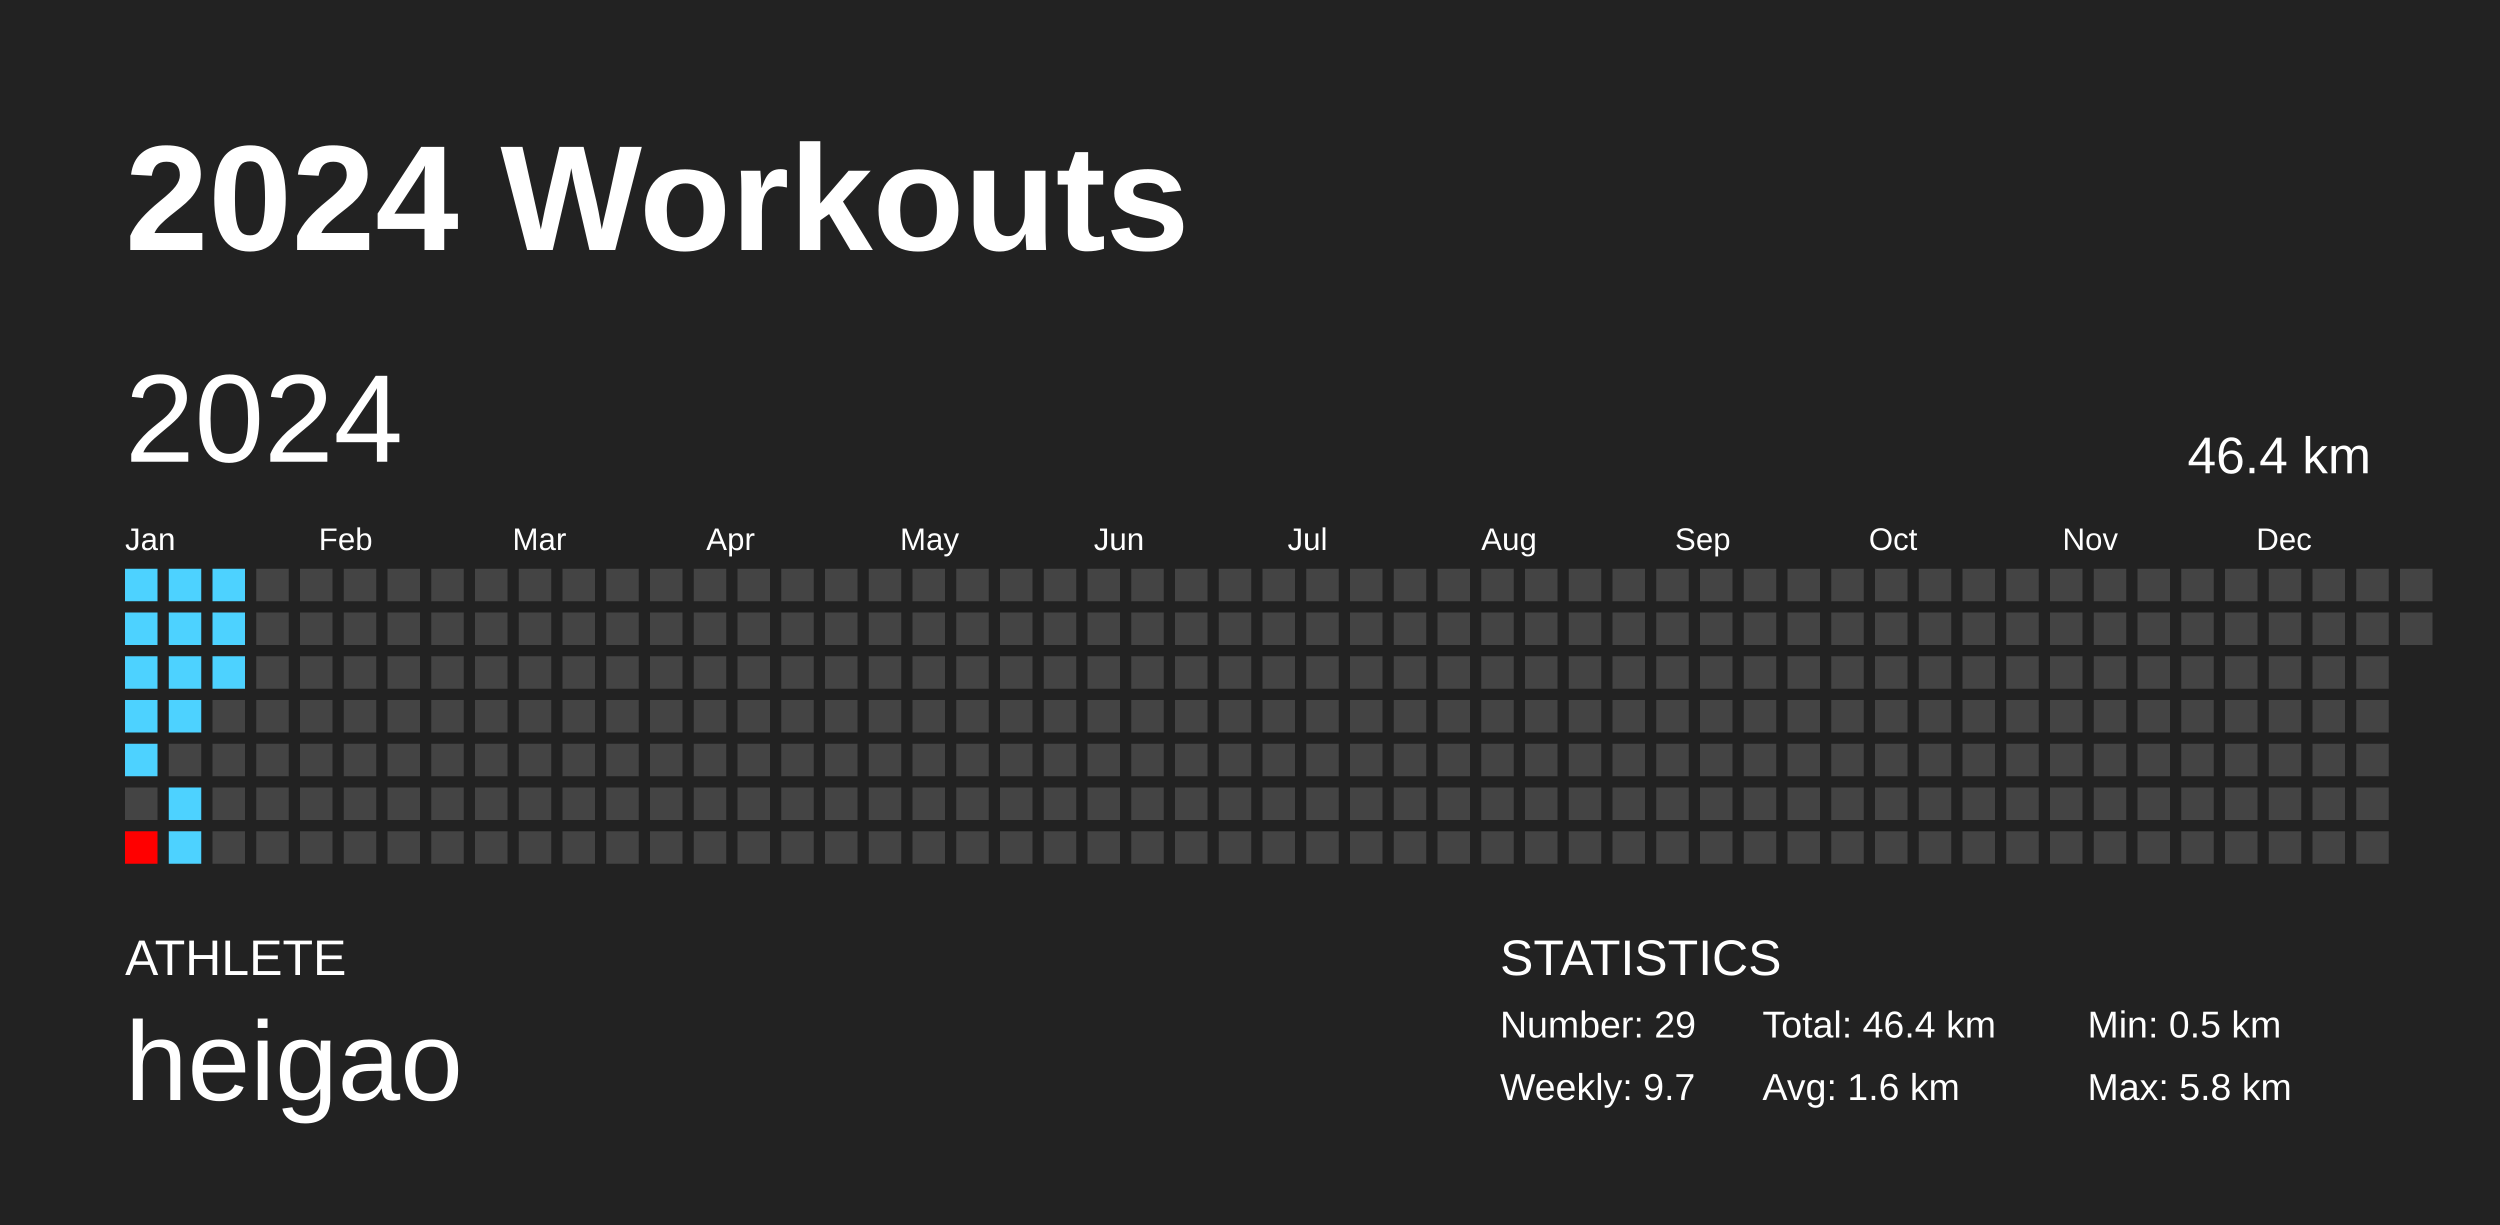
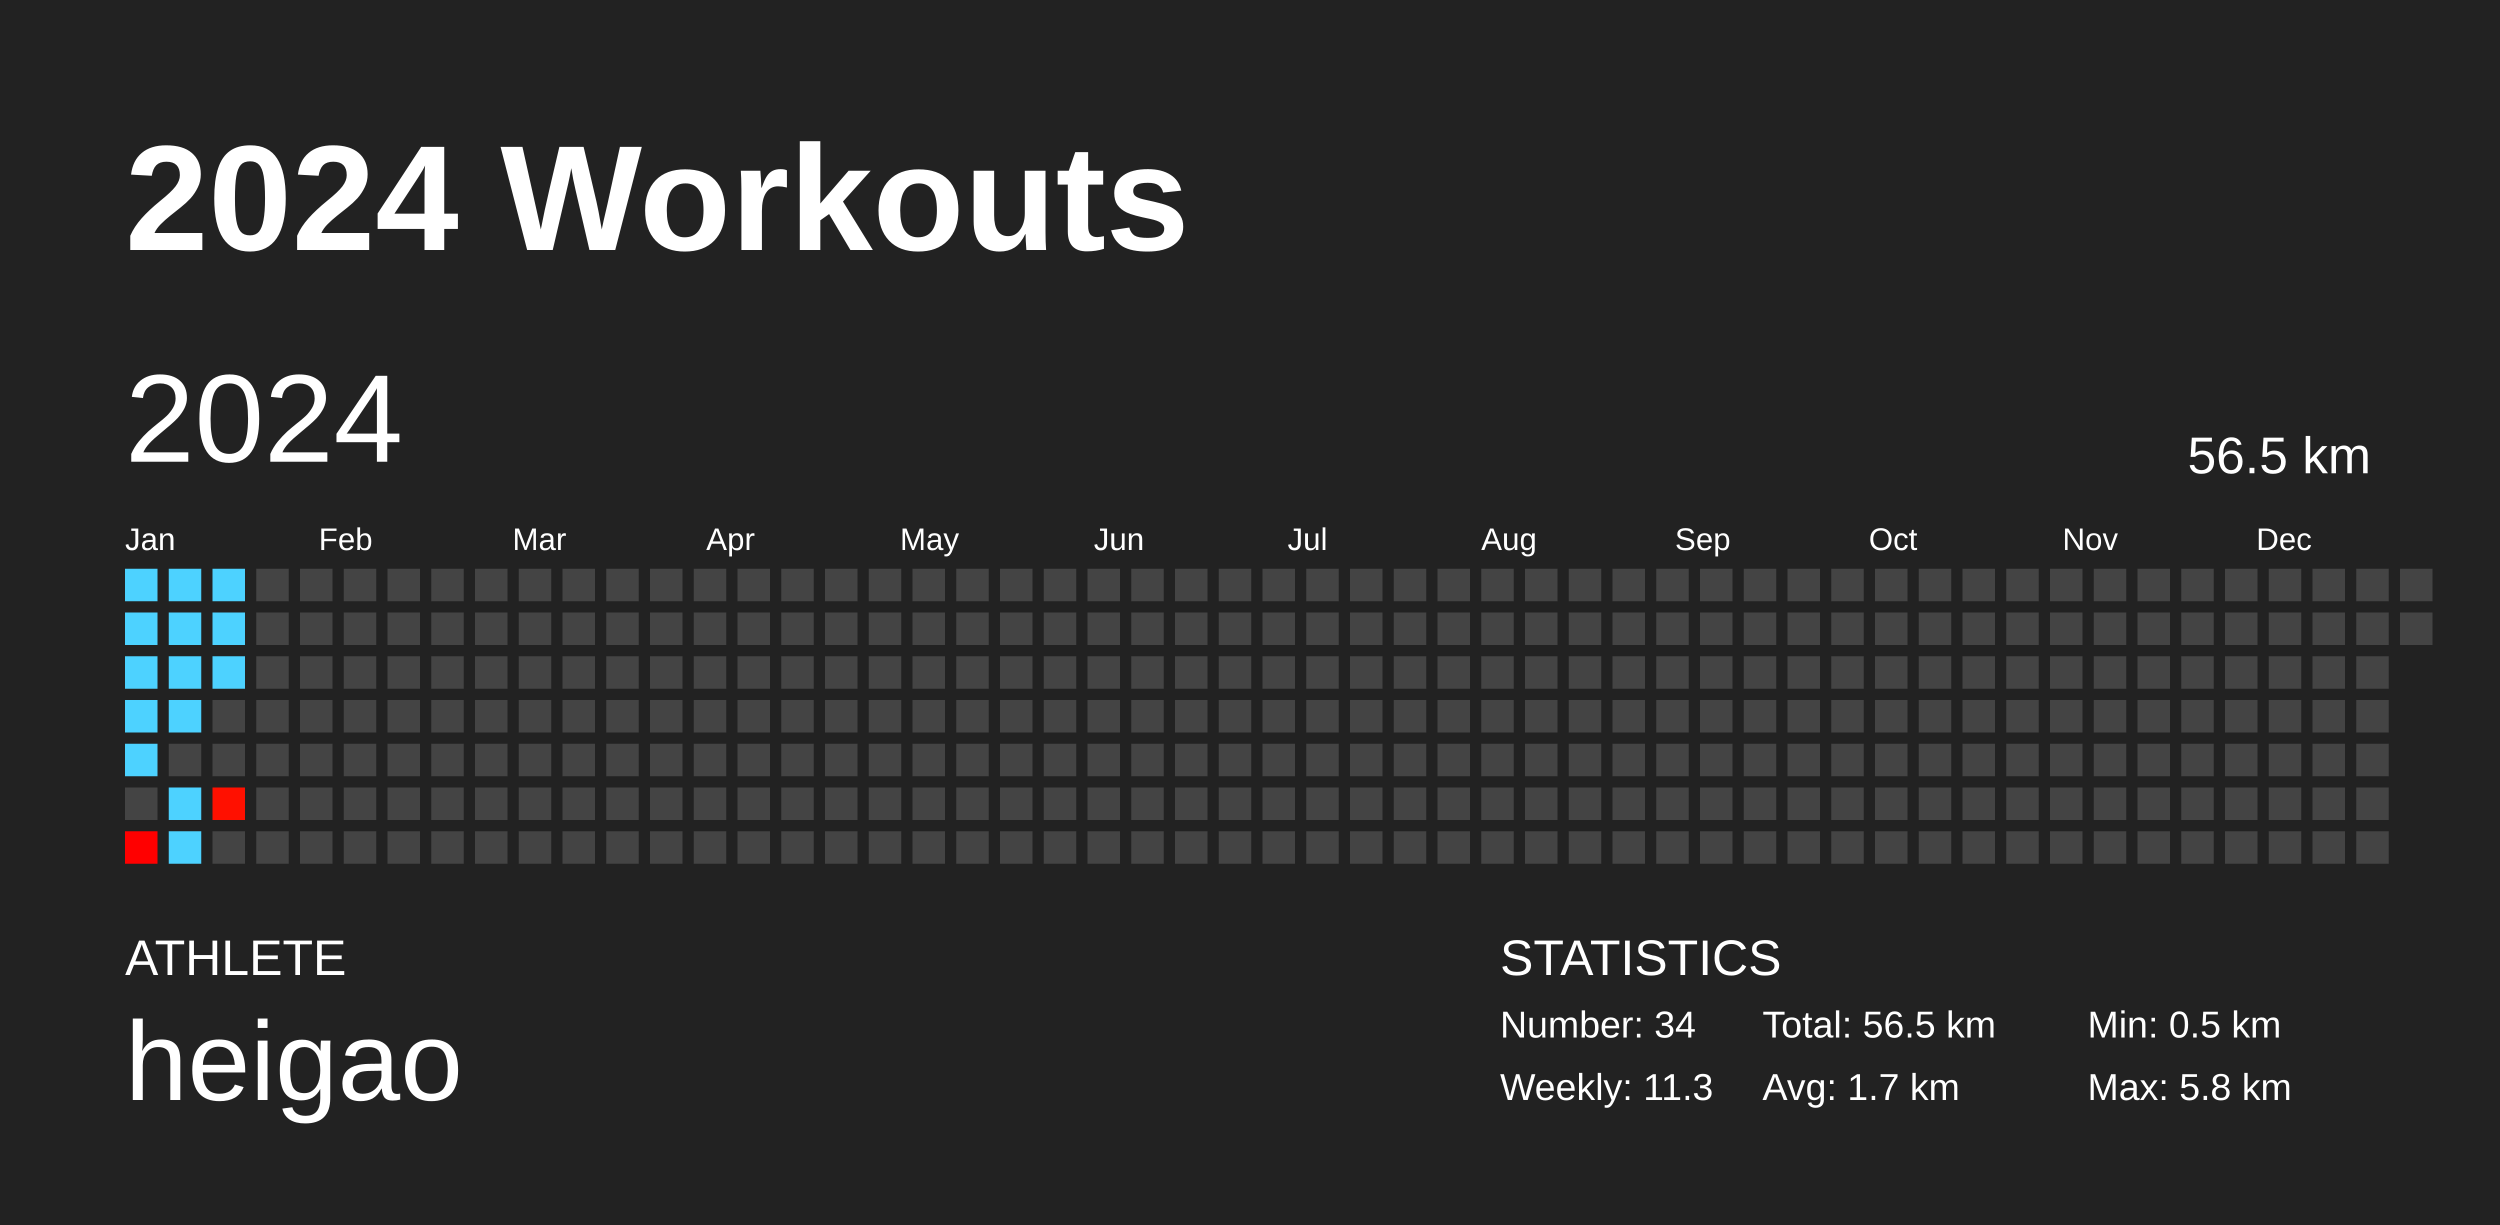
<svg xmlns="http://www.w3.org/2000/svg" baseProfile="full" height="98mm" version="1.1" viewBox="0,0,200,98" width="200mm">
  <defs />
  <rect fill="#222222" height="98" width="200" x="0" y="0" />
  <text fill="#FFFFFF" style="font-size:12px; font-family:Arial; font-weight:bold;" x="10" y="20">2024 Workouts</text>
  <text fill="#FFFFFF" style="font-size:4px; font-family:Arial" x="10" y="78">ATHLETE</text>
  <text fill="#FFFFFF" style="font-size:9px; font-family:Arial" x="10" y="88">heigao</text>
  <text fill="#FFFFFF" style="font-size:4px; font-family:Arial" x="120" y="78">STATISTICS</text>
-   <text fill="#FFFFFF" style="font-size:3px; font-family:Arial" x="120" y="83">Number: 29</text>
-   <text fill="#FFFFFF" style="font-size:3px; font-family:Arial" x="120" y="88">Weekly: 9.7</text>
-   <text fill="#FFFFFF" style="font-size:3px; font-family:Arial" x="141" y="83">Total: 46.4 km</text>
-   <text fill="#FFFFFF" style="font-size:3px; font-family:Arial" x="141" y="88">Avg: 1.6 km</text>
+   <text fill="#FFFFFF" style="font-size:3px; font-family:Arial" x="120" y="83">Number: 34</text>
+   <text fill="#FFFFFF" style="font-size:3px; font-family:Arial" x="120" y="88">Weekly: 11.3</text>
+   <text fill="#FFFFFF" style="font-size:3px; font-family:Arial" x="141" y="83">Total: 56.5 km</text>
+   <text fill="#FFFFFF" style="font-size:3px; font-family:Arial" x="141" y="88">Avg: 1.7 km</text>
  <text fill="#FFFFFF" style="font-size:3px; font-family:Arial" x="167" y="83">Min: 0.5 km</text>
  <text fill="#FFFFFF" style="font-size:3px; font-family:Arial" x="167" y="88">Max: 5.8 km</text>
  <text dominant-baseline="hanging" fill="#FFFFFF" style="font-size:10.0px; font-family:Arial;" x="10" y="30">2024</text>
-   <text dominant-baseline="hanging" fill="#FFFFFF" style="font-size:4.125px; font-family:Arial;" x="175" y="35">46.4 km</text>
+   <text dominant-baseline="hanging" fill="#FFFFFF" style="font-size:4.125px; font-family:Arial;" x="175" y="35">56.5 km</text>
  <text fill="#FFFFFF" style="font-size:2.5px; font-family:Arial" x="10.0" y="44">Jan</text>
  <text fill="#FFFFFF" style="font-size:2.5px; font-family:Arial" x="25.5" y="44">Feb</text>
  <text fill="#FFFFFF" style="font-size:2.5px; font-family:Arial" x="41.0" y="44">Mar</text>
  <text fill="#FFFFFF" style="font-size:2.5px; font-family:Arial" x="56.5" y="44">Apr</text>
  <text fill="#FFFFFF" style="font-size:2.5px; font-family:Arial" x="72.0" y="44">May</text>
  <text fill="#FFFFFF" style="font-size:2.5px; font-family:Arial" x="87.5" y="44">Jun</text>
  <text fill="#FFFFFF" style="font-size:2.5px; font-family:Arial" x="103.0" y="44">Jul</text>
  <text fill="#FFFFFF" style="font-size:2.5px; font-family:Arial" x="118.5" y="44">Aug</text>
  <text fill="#FFFFFF" style="font-size:2.5px; font-family:Arial" x="134.0" y="44">Sep</text>
  <text fill="#FFFFFF" style="font-size:2.5px; font-family:Arial" x="149.5" y="44">Oct</text>
  <text fill="#FFFFFF" style="font-size:2.5px; font-family:Arial" x="165.0" y="44">Nov</text>
  <text fill="#FFFFFF" style="font-size:2.5px; font-family:Arial" x="180.5" y="44">Dec</text>
  <rect fill="#4dd2ff" height="2.6" width="2.6" x="10.0" y="45.5" />
  <rect fill="#4dd2ff" height="2.6" width="2.6" x="10.0" y="49.0" />
  <rect fill="#4dd2ff" height="2.6" width="2.6" x="10.0" y="52.5" />
  <rect fill="#4dd2ff" height="2.6" width="2.6" x="10.0" y="56.0" />
  <rect fill="#4dd2ff" height="2.6" width="2.6" x="10.0" y="59.5" />
  <rect fill="#444444" height="2.6" width="2.6" x="10.0" y="63.0" />
  <rect fill="#ff0000" height="2.6" width="2.6" x="10.0" y="66.5" />
  <rect fill="#4dd2ff" height="2.6" width="2.6" x="13.5" y="45.5" />
  <rect fill="#4dd2ff" height="2.6" width="2.6" x="13.5" y="49.0" />
  <rect fill="#4dd2ff" height="2.6" width="2.6" x="13.5" y="52.5" />
  <rect fill="#4dd2ff" height="2.6" width="2.6" x="13.5" y="56.0" />
  <rect fill="#444444" height="2.6" width="2.6" x="13.5" y="59.5" />
  <rect fill="#4dd2ff" height="2.6" width="2.6" x="13.5" y="63.0" />
  <rect fill="#4dd2ff" height="2.6" width="2.6" x="13.5" y="66.5" />
  <rect fill="#4dd2ff" height="2.6" width="2.6" x="17.0" y="45.5" />
  <rect fill="#4dd2ff" height="2.6" width="2.6" x="17.0" y="49.0" />
  <rect fill="#4dd2ff" height="2.6" width="2.6" x="17.0" y="52.5" />
  <rect fill="#444444" height="2.6" width="2.6" x="17.0" y="56.0" />
  <rect fill="#444444" height="2.6" width="2.6" x="17.0" y="59.5" />
-   <rect fill="#444444" height="2.6" width="2.6" x="17.0" y="63.0" />
+   <rect fill="#ff1000" height="2.6" width="2.6" x="17.0" y="63.0" />
  <rect fill="#444444" height="2.6" width="2.6" x="17.0" y="66.5" />
  <rect fill="#444444" height="2.6" width="2.6" x="20.5" y="45.5" />
  <rect fill="#444444" height="2.6" width="2.6" x="20.5" y="49.0" />
  <rect fill="#444444" height="2.6" width="2.6" x="20.5" y="52.5" />
  <rect fill="#444444" height="2.6" width="2.6" x="20.5" y="56.0" />
  <rect fill="#444444" height="2.6" width="2.6" x="20.5" y="59.5" />
  <rect fill="#444444" height="2.6" width="2.6" x="20.5" y="63.0" />
  <rect fill="#444444" height="2.6" width="2.6" x="20.5" y="66.5" />
  <rect fill="#444444" height="2.6" width="2.6" x="24.0" y="45.5" />
  <rect fill="#444444" height="2.6" width="2.6" x="24.0" y="49.0" />
  <rect fill="#444444" height="2.6" width="2.6" x="24.0" y="52.5" />
  <rect fill="#444444" height="2.6" width="2.6" x="24.0" y="56.0" />
  <rect fill="#444444" height="2.6" width="2.6" x="24.0" y="59.5" />
  <rect fill="#444444" height="2.6" width="2.6" x="24.0" y="63.0" />
  <rect fill="#444444" height="2.6" width="2.6" x="24.0" y="66.5" />
  <rect fill="#444444" height="2.6" width="2.6" x="27.5" y="45.5" />
  <rect fill="#444444" height="2.6" width="2.6" x="27.5" y="49.0" />
  <rect fill="#444444" height="2.6" width="2.6" x="27.5" y="52.5" />
  <rect fill="#444444" height="2.6" width="2.6" x="27.5" y="56.0" />
  <rect fill="#444444" height="2.6" width="2.6" x="27.5" y="59.5" />
  <rect fill="#444444" height="2.6" width="2.6" x="27.5" y="63.0" />
  <rect fill="#444444" height="2.6" width="2.6" x="27.5" y="66.5" />
  <rect fill="#444444" height="2.6" width="2.6" x="31.0" y="45.5" />
  <rect fill="#444444" height="2.6" width="2.6" x="31.0" y="49.0" />
  <rect fill="#444444" height="2.6" width="2.6" x="31.0" y="52.5" />
  <rect fill="#444444" height="2.6" width="2.6" x="31.0" y="56.0" />
  <rect fill="#444444" height="2.6" width="2.6" x="31.0" y="59.5" />
  <rect fill="#444444" height="2.6" width="2.6" x="31.0" y="63.0" />
  <rect fill="#444444" height="2.6" width="2.6" x="31.0" y="66.5" />
  <rect fill="#444444" height="2.6" width="2.6" x="34.5" y="45.5" />
  <rect fill="#444444" height="2.6" width="2.6" x="34.5" y="49.0" />
  <rect fill="#444444" height="2.6" width="2.6" x="34.5" y="52.5" />
  <rect fill="#444444" height="2.6" width="2.6" x="34.5" y="56.0" />
  <rect fill="#444444" height="2.6" width="2.6" x="34.5" y="59.5" />
  <rect fill="#444444" height="2.6" width="2.6" x="34.5" y="63.0" />
  <rect fill="#444444" height="2.6" width="2.6" x="34.5" y="66.5" />
  <rect fill="#444444" height="2.6" width="2.6" x="38.0" y="45.5" />
  <rect fill="#444444" height="2.6" width="2.6" x="38.0" y="49.0" />
  <rect fill="#444444" height="2.6" width="2.6" x="38.0" y="52.5" />
  <rect fill="#444444" height="2.6" width="2.6" x="38.0" y="56.0" />
  <rect fill="#444444" height="2.6" width="2.6" x="38.0" y="59.5" />
  <rect fill="#444444" height="2.6" width="2.6" x="38.0" y="63.0" />
  <rect fill="#444444" height="2.6" width="2.6" x="38.0" y="66.5" />
  <rect fill="#444444" height="2.6" width="2.6" x="41.5" y="45.5" />
  <rect fill="#444444" height="2.6" width="2.6" x="41.5" y="49.0" />
  <rect fill="#444444" height="2.6" width="2.6" x="41.5" y="52.5" />
  <rect fill="#444444" height="2.6" width="2.6" x="41.5" y="56.0" />
  <rect fill="#444444" height="2.6" width="2.6" x="41.5" y="59.5" />
  <rect fill="#444444" height="2.6" width="2.6" x="41.5" y="63.0" />
  <rect fill="#444444" height="2.6" width="2.6" x="41.5" y="66.5" />
  <rect fill="#444444" height="2.6" width="2.6" x="45.0" y="45.5" />
  <rect fill="#444444" height="2.6" width="2.6" x="45.0" y="49.0" />
  <rect fill="#444444" height="2.6" width="2.6" x="45.0" y="52.5" />
  <rect fill="#444444" height="2.6" width="2.6" x="45.0" y="56.0" />
  <rect fill="#444444" height="2.6" width="2.6" x="45.0" y="59.5" />
  <rect fill="#444444" height="2.6" width="2.6" x="45.0" y="63.0" />
  <rect fill="#444444" height="2.6" width="2.6" x="45.0" y="66.5" />
  <rect fill="#444444" height="2.6" width="2.6" x="48.5" y="45.5" />
  <rect fill="#444444" height="2.6" width="2.6" x="48.5" y="49.0" />
  <rect fill="#444444" height="2.6" width="2.6" x="48.5" y="52.5" />
  <rect fill="#444444" height="2.6" width="2.6" x="48.5" y="56.0" />
  <rect fill="#444444" height="2.6" width="2.6" x="48.5" y="59.5" />
  <rect fill="#444444" height="2.6" width="2.6" x="48.5" y="63.0" />
  <rect fill="#444444" height="2.6" width="2.6" x="48.5" y="66.5" />
  <rect fill="#444444" height="2.6" width="2.6" x="52.0" y="45.5" />
  <rect fill="#444444" height="2.6" width="2.6" x="52.0" y="49.0" />
  <rect fill="#444444" height="2.6" width="2.6" x="52.0" y="52.5" />
  <rect fill="#444444" height="2.6" width="2.6" x="52.0" y="56.0" />
  <rect fill="#444444" height="2.6" width="2.6" x="52.0" y="59.5" />
  <rect fill="#444444" height="2.6" width="2.6" x="52.0" y="63.0" />
  <rect fill="#444444" height="2.6" width="2.6" x="52.0" y="66.5" />
  <rect fill="#444444" height="2.6" width="2.6" x="55.5" y="45.5" />
  <rect fill="#444444" height="2.6" width="2.6" x="55.5" y="49.0" />
  <rect fill="#444444" height="2.6" width="2.6" x="55.5" y="52.5" />
  <rect fill="#444444" height="2.6" width="2.6" x="55.5" y="56.0" />
  <rect fill="#444444" height="2.6" width="2.6" x="55.5" y="59.5" />
  <rect fill="#444444" height="2.6" width="2.6" x="55.5" y="63.0" />
  <rect fill="#444444" height="2.6" width="2.6" x="55.5" y="66.5" />
  <rect fill="#444444" height="2.6" width="2.6" x="59.0" y="45.5" />
  <rect fill="#444444" height="2.6" width="2.6" x="59.0" y="49.0" />
  <rect fill="#444444" height="2.6" width="2.6" x="59.0" y="52.5" />
  <rect fill="#444444" height="2.6" width="2.6" x="59.0" y="56.0" />
  <rect fill="#444444" height="2.6" width="2.6" x="59.0" y="59.5" />
  <rect fill="#444444" height="2.6" width="2.6" x="59.0" y="63.0" />
  <rect fill="#444444" height="2.6" width="2.6" x="59.0" y="66.5" />
  <rect fill="#444444" height="2.6" width="2.6" x="62.5" y="45.5" />
  <rect fill="#444444" height="2.6" width="2.6" x="62.5" y="49.0" />
  <rect fill="#444444" height="2.6" width="2.6" x="62.5" y="52.5" />
  <rect fill="#444444" height="2.6" width="2.6" x="62.5" y="56.0" />
  <rect fill="#444444" height="2.6" width="2.6" x="62.5" y="59.5" />
  <rect fill="#444444" height="2.6" width="2.6" x="62.5" y="63.0" />
  <rect fill="#444444" height="2.6" width="2.6" x="62.5" y="66.5" />
  <rect fill="#444444" height="2.6" width="2.6" x="66.0" y="45.5" />
  <rect fill="#444444" height="2.6" width="2.6" x="66.0" y="49.0" />
  <rect fill="#444444" height="2.6" width="2.6" x="66.0" y="52.5" />
  <rect fill="#444444" height="2.6" width="2.6" x="66.0" y="56.0" />
  <rect fill="#444444" height="2.6" width="2.6" x="66.0" y="59.5" />
  <rect fill="#444444" height="2.6" width="2.6" x="66.0" y="63.0" />
  <rect fill="#444444" height="2.6" width="2.6" x="66.0" y="66.5" />
  <rect fill="#444444" height="2.6" width="2.6" x="69.5" y="45.5" />
  <rect fill="#444444" height="2.6" width="2.6" x="69.5" y="49.0" />
  <rect fill="#444444" height="2.6" width="2.6" x="69.5" y="52.5" />
  <rect fill="#444444" height="2.6" width="2.6" x="69.5" y="56.0" />
  <rect fill="#444444" height="2.6" width="2.6" x="69.5" y="59.5" />
  <rect fill="#444444" height="2.6" width="2.6" x="69.5" y="63.0" />
  <rect fill="#444444" height="2.6" width="2.6" x="69.5" y="66.5" />
  <rect fill="#444444" height="2.6" width="2.6" x="73.0" y="45.5" />
  <rect fill="#444444" height="2.6" width="2.6" x="73.0" y="49.0" />
  <rect fill="#444444" height="2.6" width="2.6" x="73.0" y="52.5" />
  <rect fill="#444444" height="2.6" width="2.6" x="73.0" y="56.0" />
  <rect fill="#444444" height="2.6" width="2.6" x="73.0" y="59.5" />
  <rect fill="#444444" height="2.6" width="2.6" x="73.0" y="63.0" />
  <rect fill="#444444" height="2.6" width="2.6" x="73.0" y="66.5" />
  <rect fill="#444444" height="2.6" width="2.6" x="76.5" y="45.5" />
  <rect fill="#444444" height="2.6" width="2.6" x="76.5" y="49.0" />
  <rect fill="#444444" height="2.6" width="2.6" x="76.5" y="52.5" />
  <rect fill="#444444" height="2.6" width="2.6" x="76.5" y="56.0" />
  <rect fill="#444444" height="2.6" width="2.6" x="76.5" y="59.5" />
  <rect fill="#444444" height="2.6" width="2.6" x="76.5" y="63.0" />
  <rect fill="#444444" height="2.6" width="2.6" x="76.5" y="66.5" />
  <rect fill="#444444" height="2.6" width="2.6" x="80.0" y="45.5" />
  <rect fill="#444444" height="2.6" width="2.6" x="80.0" y="49.0" />
  <rect fill="#444444" height="2.6" width="2.6" x="80.0" y="52.5" />
  <rect fill="#444444" height="2.6" width="2.6" x="80.0" y="56.0" />
  <rect fill="#444444" height="2.6" width="2.6" x="80.0" y="59.5" />
  <rect fill="#444444" height="2.6" width="2.6" x="80.0" y="63.0" />
  <rect fill="#444444" height="2.6" width="2.6" x="80.0" y="66.5" />
  <rect fill="#444444" height="2.6" width="2.6" x="83.5" y="45.5" />
  <rect fill="#444444" height="2.6" width="2.6" x="83.5" y="49.0" />
  <rect fill="#444444" height="2.6" width="2.6" x="83.5" y="52.5" />
  <rect fill="#444444" height="2.6" width="2.6" x="83.5" y="56.0" />
  <rect fill="#444444" height="2.6" width="2.6" x="83.5" y="59.5" />
  <rect fill="#444444" height="2.6" width="2.6" x="83.5" y="63.0" />
  <rect fill="#444444" height="2.6" width="2.6" x="83.5" y="66.5" />
  <rect fill="#444444" height="2.6" width="2.6" x="87.0" y="45.5" />
  <rect fill="#444444" height="2.6" width="2.6" x="87.0" y="49.0" />
  <rect fill="#444444" height="2.6" width="2.6" x="87.0" y="52.5" />
  <rect fill="#444444" height="2.6" width="2.6" x="87.0" y="56.0" />
  <rect fill="#444444" height="2.6" width="2.6" x="87.0" y="59.5" />
  <rect fill="#444444" height="2.6" width="2.6" x="87.0" y="63.0" />
  <rect fill="#444444" height="2.6" width="2.6" x="87.0" y="66.5" />
  <rect fill="#444444" height="2.6" width="2.6" x="90.5" y="45.5" />
  <rect fill="#444444" height="2.6" width="2.6" x="90.5" y="49.0" />
  <rect fill="#444444" height="2.6" width="2.6" x="90.5" y="52.5" />
  <rect fill="#444444" height="2.6" width="2.6" x="90.5" y="56.0" />
  <rect fill="#444444" height="2.6" width="2.6" x="90.5" y="59.5" />
  <rect fill="#444444" height="2.6" width="2.6" x="90.5" y="63.0" />
  <rect fill="#444444" height="2.6" width="2.6" x="90.5" y="66.5" />
  <rect fill="#444444" height="2.6" width="2.6" x="94.0" y="45.5" />
  <rect fill="#444444" height="2.6" width="2.6" x="94.0" y="49.0" />
  <rect fill="#444444" height="2.6" width="2.6" x="94.0" y="52.5" />
  <rect fill="#444444" height="2.6" width="2.6" x="94.0" y="56.0" />
  <rect fill="#444444" height="2.6" width="2.6" x="94.0" y="59.5" />
  <rect fill="#444444" height="2.6" width="2.6" x="94.0" y="63.0" />
  <rect fill="#444444" height="2.6" width="2.6" x="94.0" y="66.5" />
  <rect fill="#444444" height="2.6" width="2.6" x="97.5" y="45.5" />
  <rect fill="#444444" height="2.6" width="2.6" x="97.5" y="49.0" />
  <rect fill="#444444" height="2.6" width="2.6" x="97.5" y="52.5" />
  <rect fill="#444444" height="2.6" width="2.6" x="97.5" y="56.0" />
  <rect fill="#444444" height="2.6" width="2.6" x="97.5" y="59.5" />
  <rect fill="#444444" height="2.6" width="2.6" x="97.5" y="63.0" />
  <rect fill="#444444" height="2.6" width="2.6" x="97.5" y="66.5" />
  <rect fill="#444444" height="2.6" width="2.6" x="101.0" y="45.5" />
  <rect fill="#444444" height="2.6" width="2.6" x="101.0" y="49.0" />
  <rect fill="#444444" height="2.6" width="2.6" x="101.0" y="52.5" />
  <rect fill="#444444" height="2.6" width="2.6" x="101.0" y="56.0" />
  <rect fill="#444444" height="2.6" width="2.6" x="101.0" y="59.5" />
  <rect fill="#444444" height="2.6" width="2.6" x="101.0" y="63.0" />
  <rect fill="#444444" height="2.6" width="2.6" x="101.0" y="66.5" />
  <rect fill="#444444" height="2.6" width="2.6" x="104.5" y="45.5" />
  <rect fill="#444444" height="2.6" width="2.6" x="104.5" y="49.0" />
  <rect fill="#444444" height="2.6" width="2.6" x="104.5" y="52.5" />
  <rect fill="#444444" height="2.6" width="2.6" x="104.5" y="56.0" />
  <rect fill="#444444" height="2.6" width="2.6" x="104.5" y="59.5" />
  <rect fill="#444444" height="2.6" width="2.6" x="104.5" y="63.0" />
  <rect fill="#444444" height="2.6" width="2.6" x="104.5" y="66.5" />
  <rect fill="#444444" height="2.6" width="2.6" x="108.0" y="45.5" />
  <rect fill="#444444" height="2.6" width="2.6" x="108.0" y="49.0" />
  <rect fill="#444444" height="2.6" width="2.6" x="108.0" y="52.5" />
  <rect fill="#444444" height="2.6" width="2.6" x="108.0" y="56.0" />
  <rect fill="#444444" height="2.6" width="2.6" x="108.0" y="59.5" />
  <rect fill="#444444" height="2.6" width="2.6" x="108.0" y="63.0" />
  <rect fill="#444444" height="2.6" width="2.6" x="108.0" y="66.5" />
  <rect fill="#444444" height="2.6" width="2.6" x="111.5" y="45.5" />
  <rect fill="#444444" height="2.6" width="2.6" x="111.5" y="49.0" />
  <rect fill="#444444" height="2.6" width="2.6" x="111.5" y="52.5" />
  <rect fill="#444444" height="2.6" width="2.6" x="111.5" y="56.0" />
  <rect fill="#444444" height="2.6" width="2.6" x="111.5" y="59.5" />
  <rect fill="#444444" height="2.6" width="2.6" x="111.5" y="63.0" />
  <rect fill="#444444" height="2.6" width="2.6" x="111.5" y="66.5" />
  <rect fill="#444444" height="2.6" width="2.6" x="115.0" y="45.5" />
  <rect fill="#444444" height="2.6" width="2.6" x="115.0" y="49.0" />
  <rect fill="#444444" height="2.6" width="2.6" x="115.0" y="52.5" />
  <rect fill="#444444" height="2.6" width="2.6" x="115.0" y="56.0" />
  <rect fill="#444444" height="2.6" width="2.6" x="115.0" y="59.5" />
  <rect fill="#444444" height="2.6" width="2.6" x="115.0" y="63.0" />
  <rect fill="#444444" height="2.6" width="2.6" x="115.0" y="66.5" />
  <rect fill="#444444" height="2.6" width="2.6" x="118.5" y="45.5" />
  <rect fill="#444444" height="2.6" width="2.6" x="118.5" y="49.0" />
  <rect fill="#444444" height="2.6" width="2.6" x="118.5" y="52.5" />
  <rect fill="#444444" height="2.6" width="2.6" x="118.5" y="56.0" />
  <rect fill="#444444" height="2.6" width="2.6" x="118.5" y="59.5" />
  <rect fill="#444444" height="2.6" width="2.6" x="118.5" y="63.0" />
  <rect fill="#444444" height="2.6" width="2.6" x="118.5" y="66.5" />
  <rect fill="#444444" height="2.6" width="2.6" x="122.0" y="45.5" />
  <rect fill="#444444" height="2.6" width="2.6" x="122.0" y="49.0" />
  <rect fill="#444444" height="2.6" width="2.6" x="122.0" y="52.5" />
  <rect fill="#444444" height="2.6" width="2.6" x="122.0" y="56.0" />
  <rect fill="#444444" height="2.6" width="2.6" x="122.0" y="59.5" />
  <rect fill="#444444" height="2.6" width="2.6" x="122.0" y="63.0" />
  <rect fill="#444444" height="2.6" width="2.6" x="122.0" y="66.5" />
  <rect fill="#444444" height="2.6" width="2.6" x="125.5" y="45.5" />
  <rect fill="#444444" height="2.6" width="2.6" x="125.5" y="49.0" />
  <rect fill="#444444" height="2.6" width="2.6" x="125.5" y="52.5" />
  <rect fill="#444444" height="2.6" width="2.6" x="125.5" y="56.0" />
  <rect fill="#444444" height="2.6" width="2.6" x="125.5" y="59.5" />
  <rect fill="#444444" height="2.6" width="2.6" x="125.5" y="63.0" />
  <rect fill="#444444" height="2.6" width="2.6" x="125.5" y="66.5" />
  <rect fill="#444444" height="2.6" width="2.6" x="129.0" y="45.5" />
  <rect fill="#444444" height="2.6" width="2.6" x="129.0" y="49.0" />
  <rect fill="#444444" height="2.6" width="2.6" x="129.0" y="52.5" />
  <rect fill="#444444" height="2.6" width="2.6" x="129.0" y="56.0" />
  <rect fill="#444444" height="2.6" width="2.6" x="129.0" y="59.5" />
  <rect fill="#444444" height="2.6" width="2.6" x="129.0" y="63.0" />
  <rect fill="#444444" height="2.6" width="2.6" x="129.0" y="66.5" />
  <rect fill="#444444" height="2.6" width="2.6" x="132.5" y="45.5" />
  <rect fill="#444444" height="2.6" width="2.6" x="132.5" y="49.0" />
  <rect fill="#444444" height="2.6" width="2.6" x="132.5" y="52.5" />
  <rect fill="#444444" height="2.6" width="2.6" x="132.5" y="56.0" />
  <rect fill="#444444" height="2.6" width="2.6" x="132.5" y="59.5" />
  <rect fill="#444444" height="2.6" width="2.6" x="132.5" y="63.0" />
  <rect fill="#444444" height="2.6" width="2.6" x="132.5" y="66.5" />
  <rect fill="#444444" height="2.6" width="2.6" x="136.0" y="45.5" />
  <rect fill="#444444" height="2.6" width="2.6" x="136.0" y="49.0" />
  <rect fill="#444444" height="2.6" width="2.6" x="136.0" y="52.5" />
  <rect fill="#444444" height="2.6" width="2.6" x="136.0" y="56.0" />
  <rect fill="#444444" height="2.6" width="2.6" x="136.0" y="59.5" />
  <rect fill="#444444" height="2.6" width="2.6" x="136.0" y="63.0" />
  <rect fill="#444444" height="2.6" width="2.6" x="136.0" y="66.5" />
  <rect fill="#444444" height="2.6" width="2.6" x="139.5" y="45.5" />
  <rect fill="#444444" height="2.6" width="2.6" x="139.5" y="49.0" />
  <rect fill="#444444" height="2.6" width="2.6" x="139.5" y="52.5" />
  <rect fill="#444444" height="2.6" width="2.6" x="139.5" y="56.0" />
  <rect fill="#444444" height="2.6" width="2.6" x="139.5" y="59.5" />
  <rect fill="#444444" height="2.6" width="2.6" x="139.5" y="63.0" />
  <rect fill="#444444" height="2.6" width="2.6" x="139.5" y="66.5" />
  <rect fill="#444444" height="2.6" width="2.6" x="143.0" y="45.5" />
  <rect fill="#444444" height="2.6" width="2.6" x="143.0" y="49.0" />
  <rect fill="#444444" height="2.6" width="2.6" x="143.0" y="52.5" />
  <rect fill="#444444" height="2.6" width="2.6" x="143.0" y="56.0" />
  <rect fill="#444444" height="2.6" width="2.6" x="143.0" y="59.5" />
  <rect fill="#444444" height="2.6" width="2.6" x="143.0" y="63.0" />
  <rect fill="#444444" height="2.6" width="2.6" x="143.0" y="66.5" />
  <rect fill="#444444" height="2.6" width="2.6" x="146.5" y="45.5" />
  <rect fill="#444444" height="2.6" width="2.6" x="146.5" y="49.0" />
  <rect fill="#444444" height="2.6" width="2.6" x="146.5" y="52.5" />
  <rect fill="#444444" height="2.6" width="2.6" x="146.5" y="56.0" />
  <rect fill="#444444" height="2.6" width="2.6" x="146.5" y="59.5" />
  <rect fill="#444444" height="2.6" width="2.6" x="146.5" y="63.0" />
  <rect fill="#444444" height="2.6" width="2.6" x="146.5" y="66.5" />
  <rect fill="#444444" height="2.6" width="2.6" x="150.0" y="45.5" />
  <rect fill="#444444" height="2.6" width="2.6" x="150.0" y="49.0" />
  <rect fill="#444444" height="2.6" width="2.6" x="150.0" y="52.5" />
  <rect fill="#444444" height="2.6" width="2.6" x="150.0" y="56.0" />
  <rect fill="#444444" height="2.6" width="2.6" x="150.0" y="59.5" />
  <rect fill="#444444" height="2.6" width="2.6" x="150.0" y="63.0" />
  <rect fill="#444444" height="2.6" width="2.6" x="150.0" y="66.5" />
  <rect fill="#444444" height="2.6" width="2.6" x="153.5" y="45.5" />
  <rect fill="#444444" height="2.6" width="2.6" x="153.5" y="49.0" />
  <rect fill="#444444" height="2.6" width="2.6" x="153.5" y="52.5" />
  <rect fill="#444444" height="2.6" width="2.6" x="153.5" y="56.0" />
  <rect fill="#444444" height="2.6" width="2.6" x="153.5" y="59.5" />
  <rect fill="#444444" height="2.6" width="2.6" x="153.5" y="63.0" />
  <rect fill="#444444" height="2.6" width="2.6" x="153.5" y="66.5" />
  <rect fill="#444444" height="2.6" width="2.6" x="157.0" y="45.5" />
  <rect fill="#444444" height="2.6" width="2.6" x="157.0" y="49.0" />
  <rect fill="#444444" height="2.6" width="2.6" x="157.0" y="52.5" />
  <rect fill="#444444" height="2.6" width="2.6" x="157.0" y="56.0" />
  <rect fill="#444444" height="2.6" width="2.6" x="157.0" y="59.5" />
  <rect fill="#444444" height="2.6" width="2.6" x="157.0" y="63.0" />
  <rect fill="#444444" height="2.6" width="2.6" x="157.0" y="66.5" />
  <rect fill="#444444" height="2.6" width="2.6" x="160.5" y="45.5" />
  <rect fill="#444444" height="2.6" width="2.6" x="160.5" y="49.0" />
  <rect fill="#444444" height="2.6" width="2.6" x="160.5" y="52.5" />
  <rect fill="#444444" height="2.6" width="2.6" x="160.5" y="56.0" />
  <rect fill="#444444" height="2.6" width="2.6" x="160.5" y="59.5" />
  <rect fill="#444444" height="2.6" width="2.6" x="160.5" y="63.0" />
  <rect fill="#444444" height="2.6" width="2.6" x="160.5" y="66.5" />
  <rect fill="#444444" height="2.6" width="2.6" x="164.0" y="45.5" />
  <rect fill="#444444" height="2.6" width="2.6" x="164.0" y="49.0" />
  <rect fill="#444444" height="2.6" width="2.6" x="164.0" y="52.5" />
  <rect fill="#444444" height="2.6" width="2.6" x="164.0" y="56.0" />
  <rect fill="#444444" height="2.6" width="2.6" x="164.0" y="59.5" />
  <rect fill="#444444" height="2.6" width="2.6" x="164.0" y="63.0" />
  <rect fill="#444444" height="2.6" width="2.6" x="164.0" y="66.5" />
  <rect fill="#444444" height="2.6" width="2.6" x="167.5" y="45.5" />
  <rect fill="#444444" height="2.6" width="2.6" x="167.5" y="49.0" />
  <rect fill="#444444" height="2.6" width="2.6" x="167.5" y="52.5" />
  <rect fill="#444444" height="2.6" width="2.6" x="167.5" y="56.0" />
  <rect fill="#444444" height="2.6" width="2.6" x="167.5" y="59.5" />
  <rect fill="#444444" height="2.6" width="2.6" x="167.5" y="63.0" />
  <rect fill="#444444" height="2.6" width="2.6" x="167.5" y="66.5" />
  <rect fill="#444444" height="2.6" width="2.6" x="171.0" y="45.5" />
  <rect fill="#444444" height="2.6" width="2.6" x="171.0" y="49.0" />
  <rect fill="#444444" height="2.6" width="2.6" x="171.0" y="52.5" />
  <rect fill="#444444" height="2.6" width="2.6" x="171.0" y="56.0" />
  <rect fill="#444444" height="2.6" width="2.6" x="171.0" y="59.5" />
  <rect fill="#444444" height="2.6" width="2.6" x="171.0" y="63.0" />
  <rect fill="#444444" height="2.6" width="2.6" x="171.0" y="66.5" />
  <rect fill="#444444" height="2.6" width="2.6" x="174.5" y="45.5" />
  <rect fill="#444444" height="2.6" width="2.6" x="174.5" y="49.0" />
  <rect fill="#444444" height="2.6" width="2.6" x="174.5" y="52.5" />
  <rect fill="#444444" height="2.6" width="2.6" x="174.5" y="56.0" />
  <rect fill="#444444" height="2.6" width="2.6" x="174.5" y="59.5" />
  <rect fill="#444444" height="2.6" width="2.6" x="174.5" y="63.0" />
  <rect fill="#444444" height="2.6" width="2.6" x="174.5" y="66.5" />
  <rect fill="#444444" height="2.6" width="2.6" x="178.0" y="45.5" />
  <rect fill="#444444" height="2.6" width="2.6" x="178.0" y="49.0" />
  <rect fill="#444444" height="2.6" width="2.6" x="178.0" y="52.5" />
  <rect fill="#444444" height="2.6" width="2.6" x="178.0" y="56.0" />
  <rect fill="#444444" height="2.6" width="2.6" x="178.0" y="59.5" />
  <rect fill="#444444" height="2.6" width="2.6" x="178.0" y="63.0" />
  <rect fill="#444444" height="2.6" width="2.6" x="178.0" y="66.5" />
  <rect fill="#444444" height="2.6" width="2.6" x="181.5" y="45.5" />
  <rect fill="#444444" height="2.6" width="2.6" x="181.5" y="49.0" />
  <rect fill="#444444" height="2.6" width="2.6" x="181.5" y="52.5" />
  <rect fill="#444444" height="2.6" width="2.6" x="181.5" y="56.0" />
  <rect fill="#444444" height="2.6" width="2.6" x="181.5" y="59.5" />
  <rect fill="#444444" height="2.6" width="2.6" x="181.5" y="63.0" />
  <rect fill="#444444" height="2.6" width="2.6" x="181.5" y="66.5" />
  <rect fill="#444444" height="2.6" width="2.6" x="185.0" y="45.5" />
  <rect fill="#444444" height="2.6" width="2.6" x="185.0" y="49.0" />
  <rect fill="#444444" height="2.6" width="2.6" x="185.0" y="52.5" />
  <rect fill="#444444" height="2.6" width="2.6" x="185.0" y="56.0" />
  <rect fill="#444444" height="2.6" width="2.6" x="185.0" y="59.5" />
  <rect fill="#444444" height="2.6" width="2.6" x="185.0" y="63.0" />
  <rect fill="#444444" height="2.6" width="2.6" x="185.0" y="66.5" />
  <rect fill="#444444" height="2.6" width="2.6" x="188.5" y="45.5" />
  <rect fill="#444444" height="2.6" width="2.6" x="188.5" y="49.0" />
  <rect fill="#444444" height="2.6" width="2.6" x="188.5" y="52.5" />
  <rect fill="#444444" height="2.6" width="2.6" x="188.5" y="56.0" />
  <rect fill="#444444" height="2.6" width="2.6" x="188.5" y="59.5" />
  <rect fill="#444444" height="2.6" width="2.6" x="188.5" y="63.0" />
  <rect fill="#444444" height="2.6" width="2.6" x="188.5" y="66.5" />
  <rect fill="#444444" height="2.6" width="2.6" x="192.0" y="45.5" />
  <rect fill="#444444" height="2.6" width="2.6" x="192.0" y="49.0" />
</svg>
